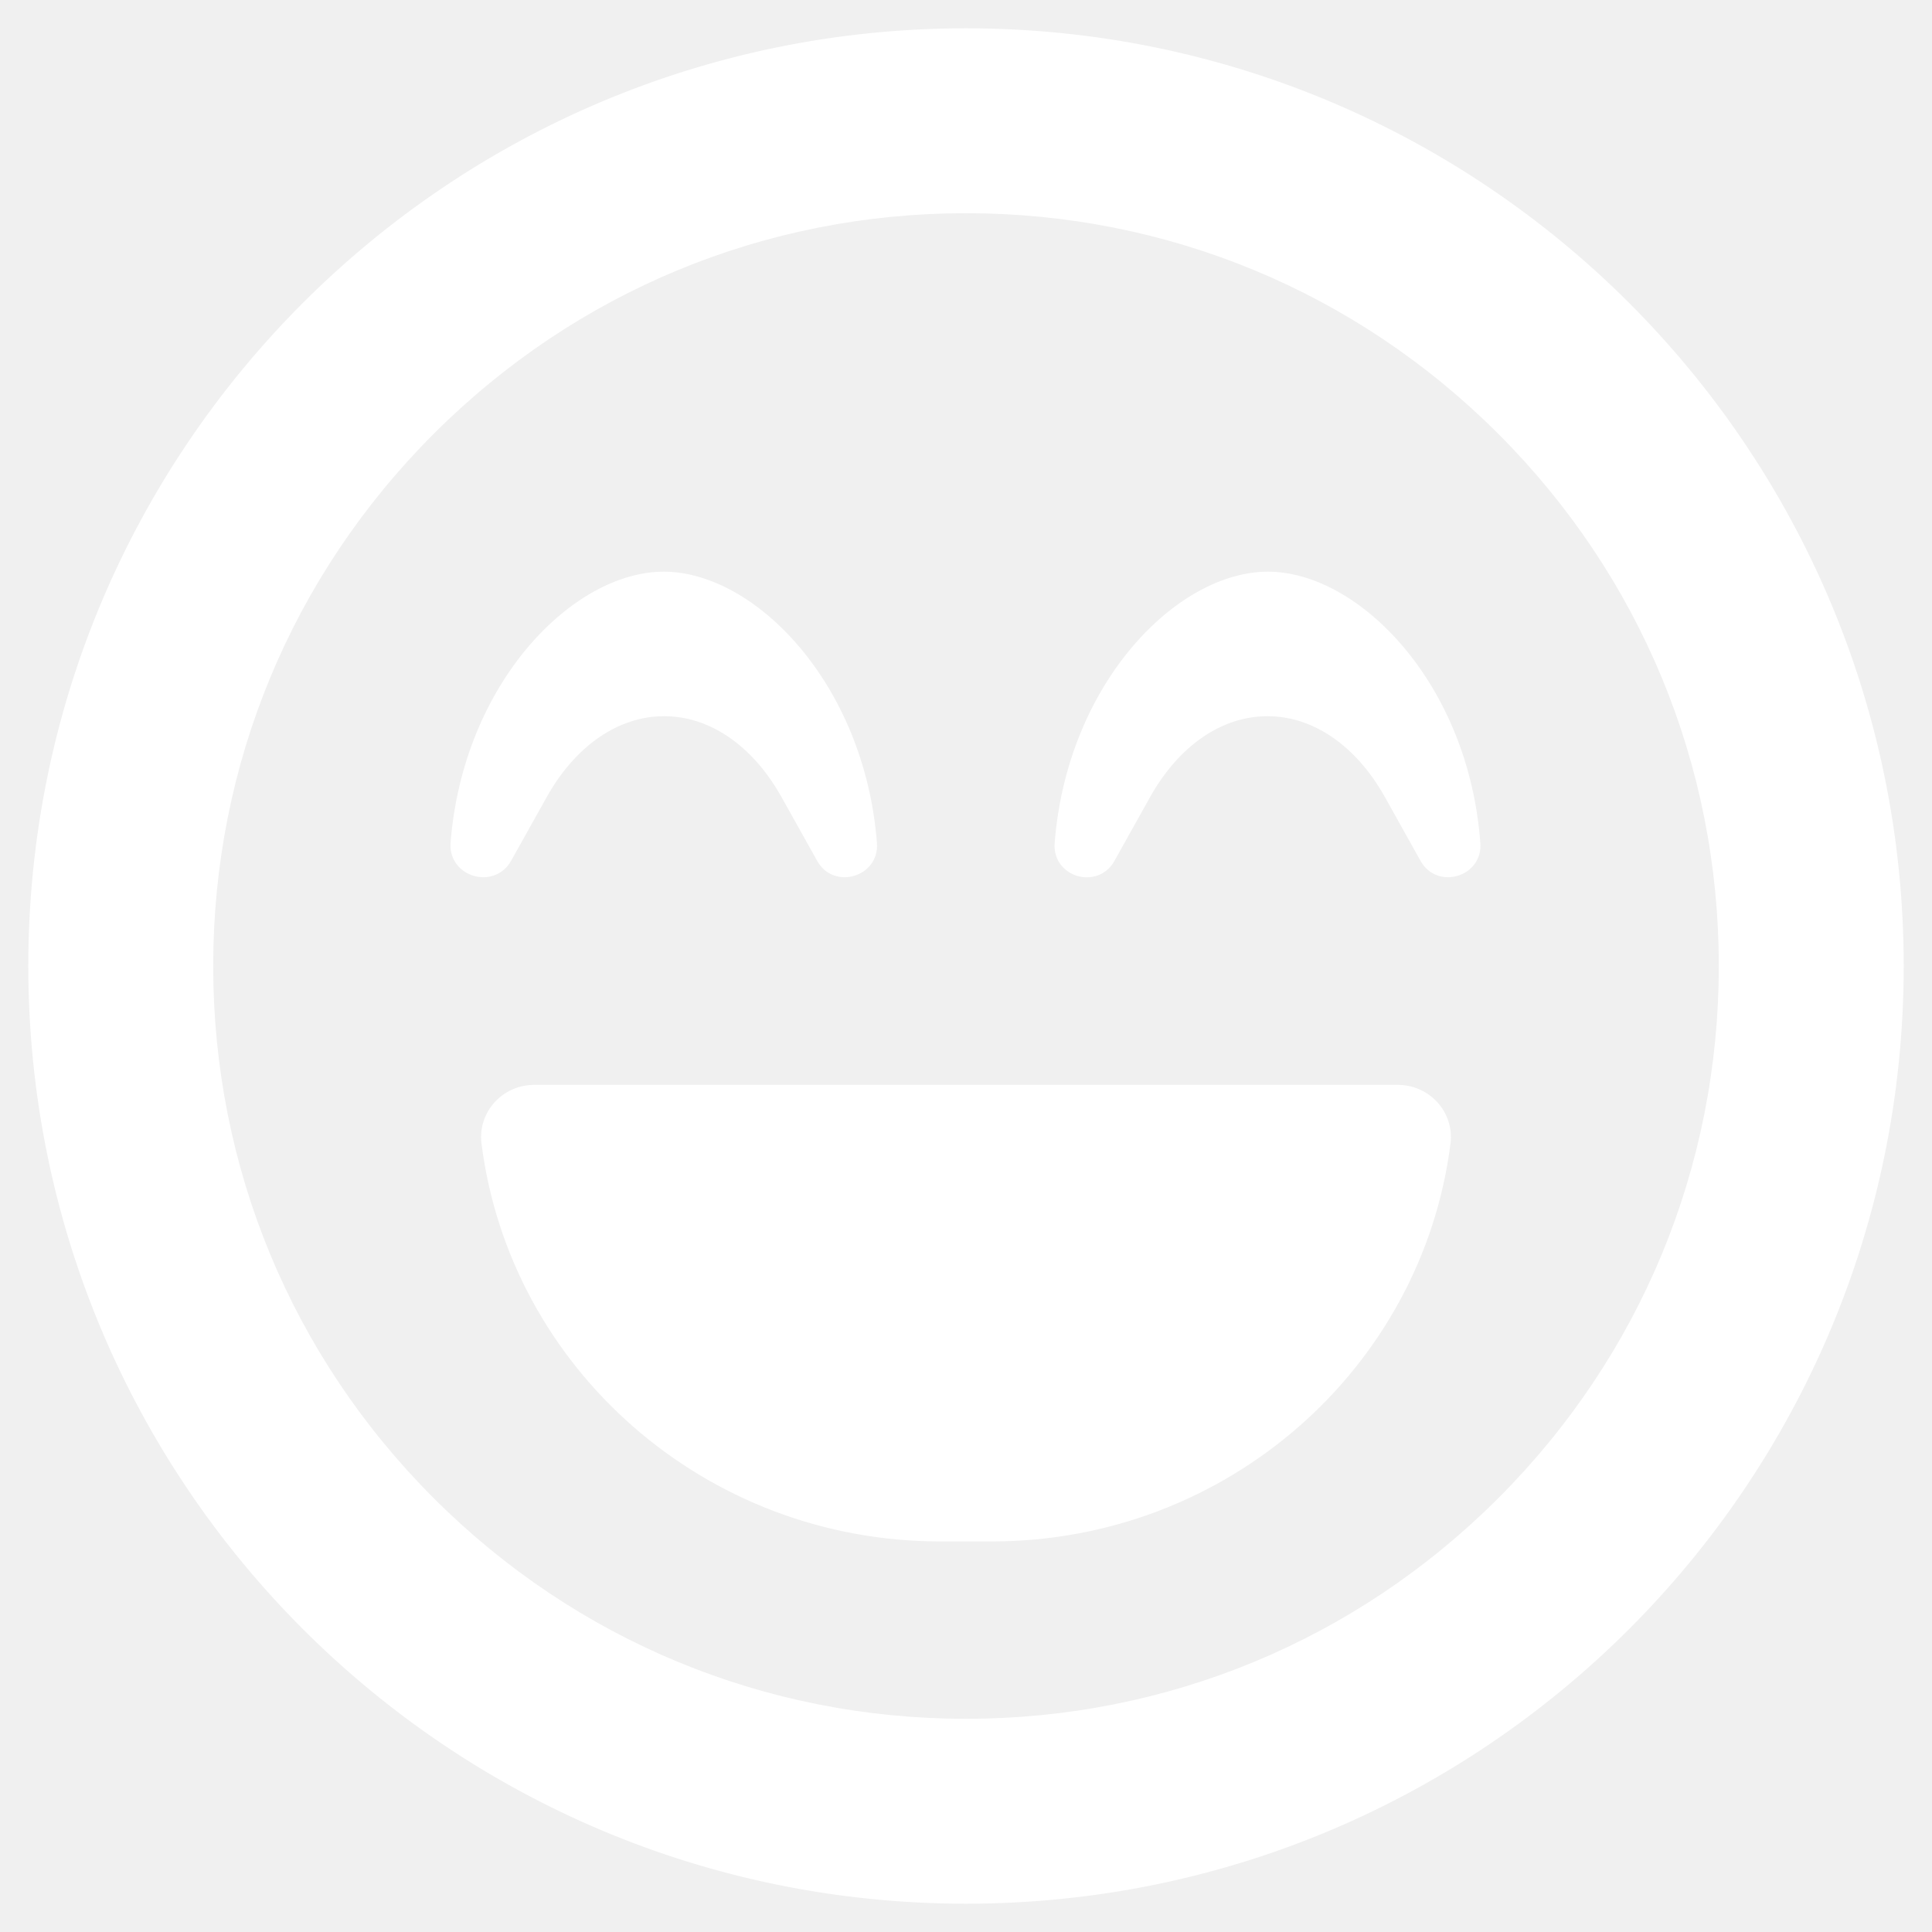
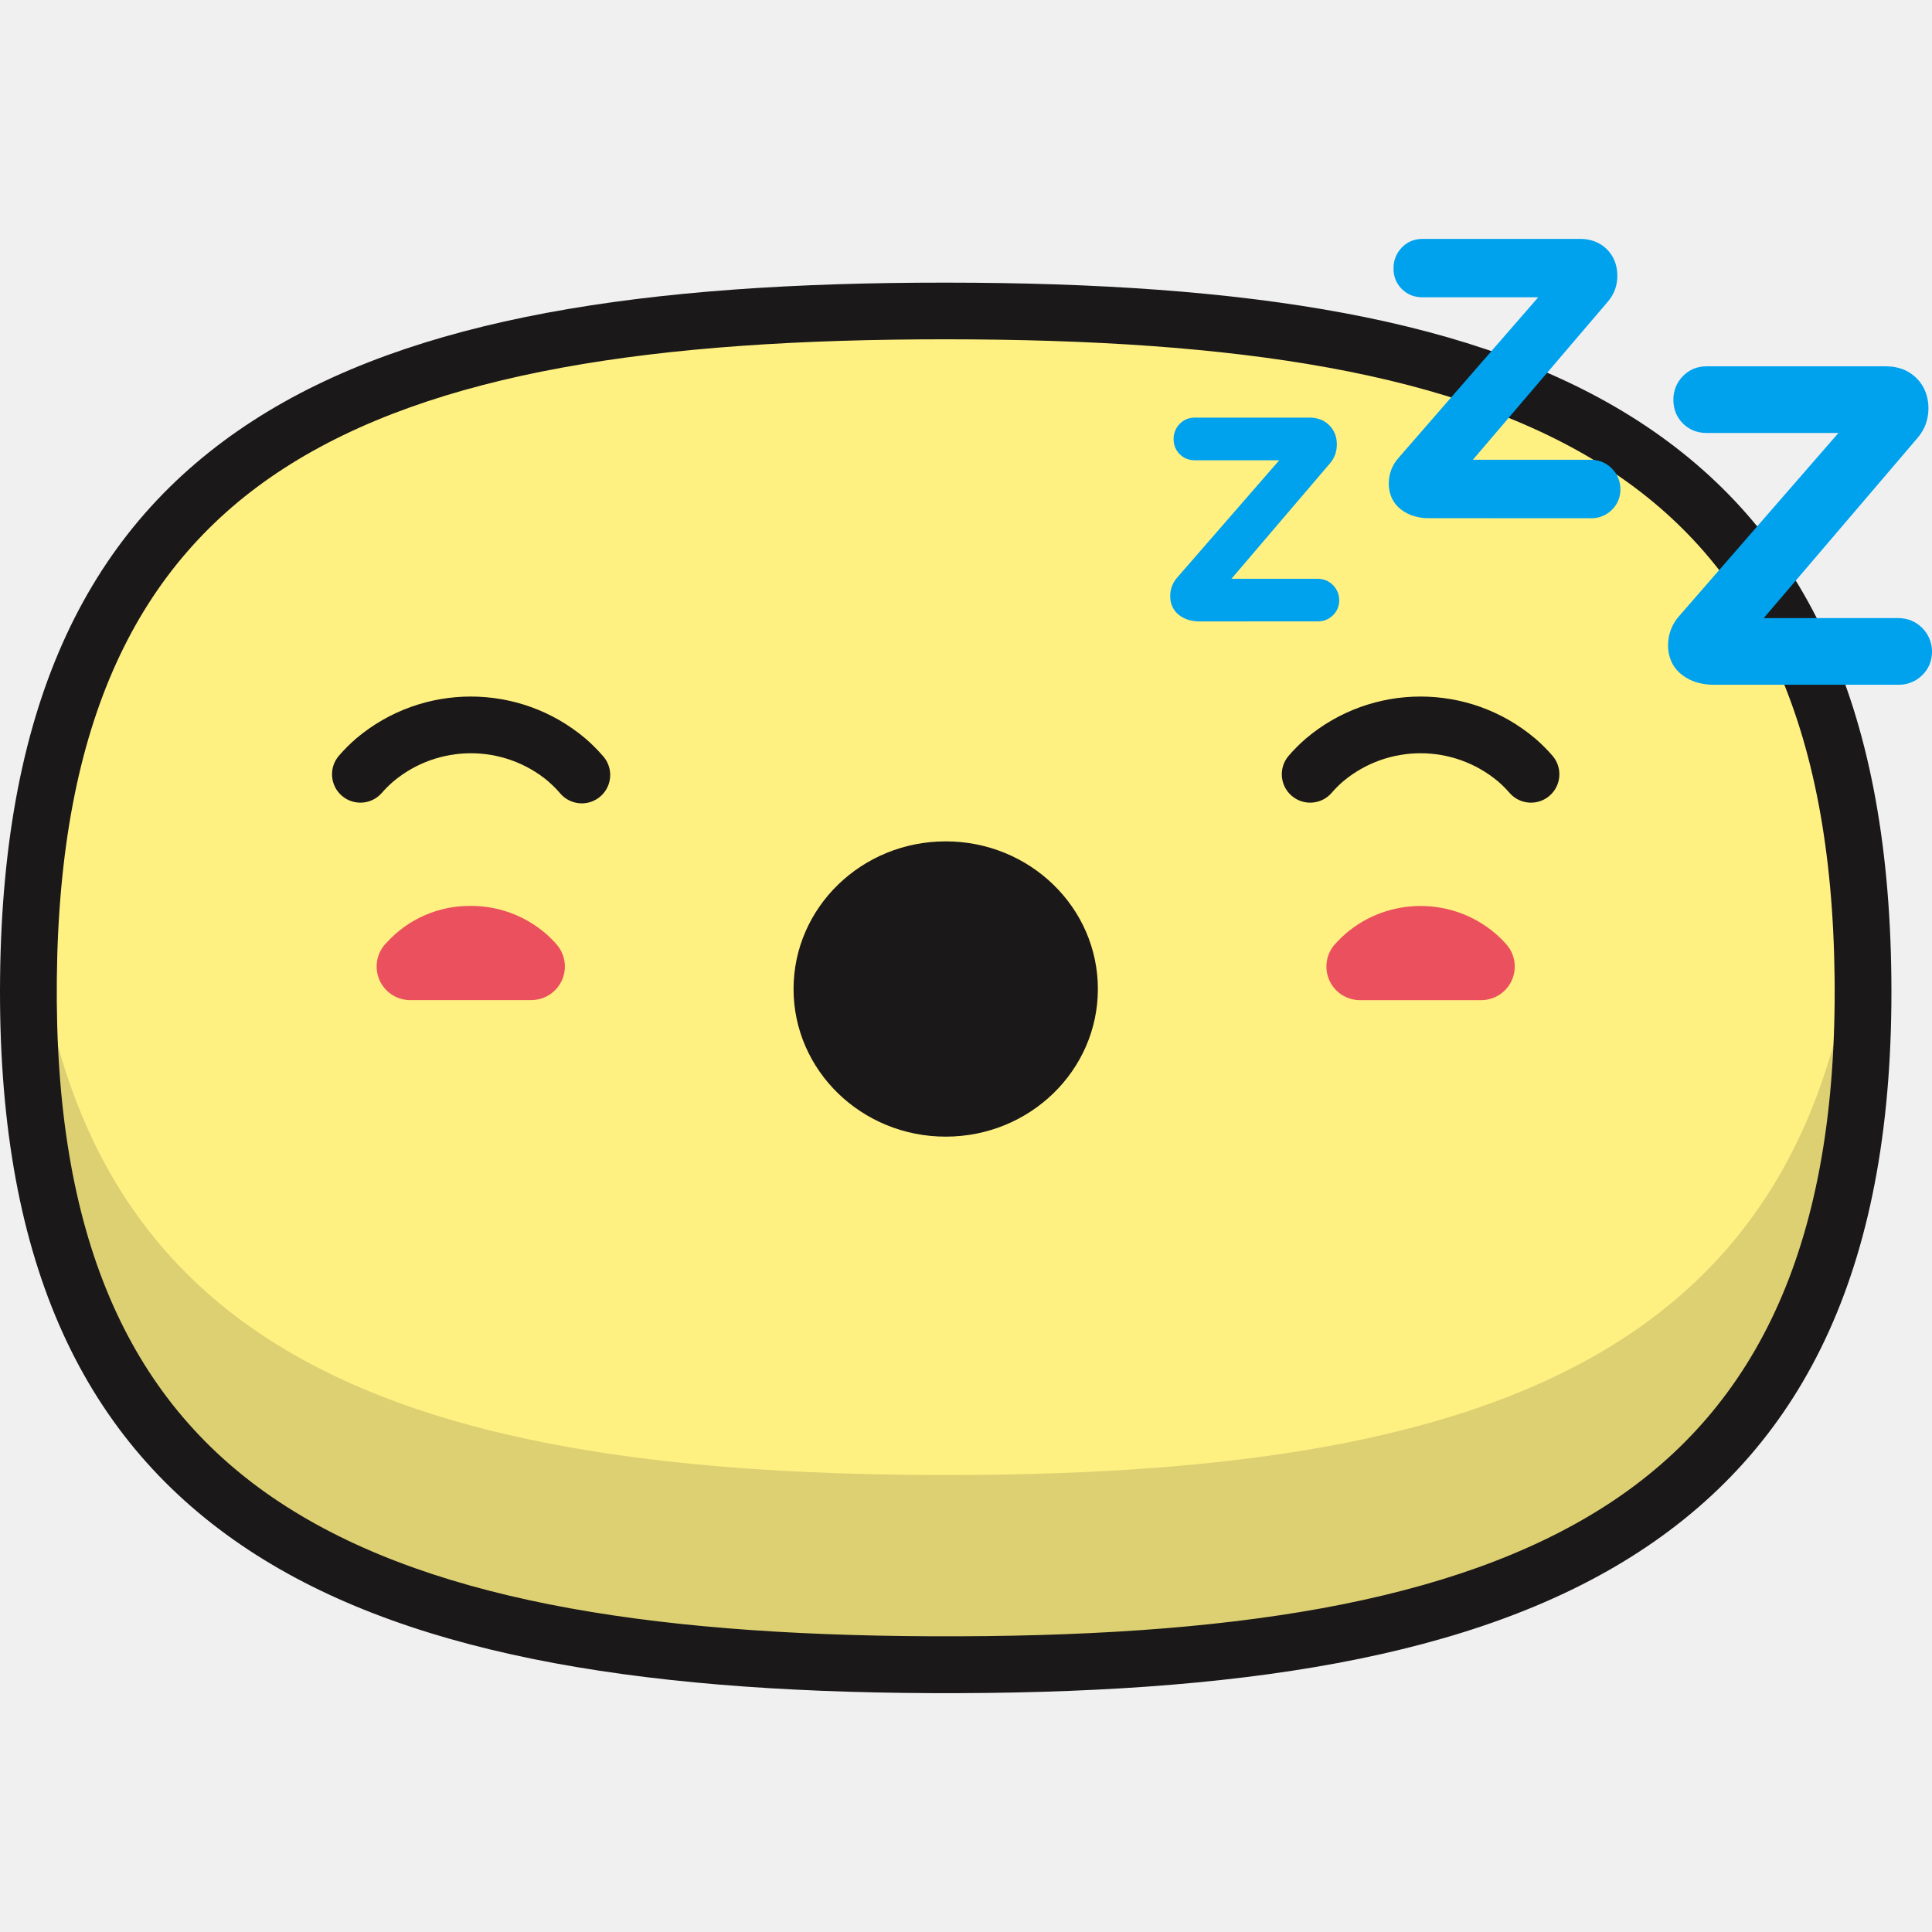
- <svg xmlns="http://www.w3.org/2000/svg" fill="#ffffff" width="800px" height="800px" viewBox="-8 0 512 512" stroke="#ffffff">
-   <g id="SVGRepo_bgCarrier" stroke-width="0" />
-   <g id="SVGRepo_tracerCarrier" stroke-linecap="round" stroke-linejoin="round" />
-   <g id="SVGRepo_iconCarrier">
-     <path d="M248 8C111 8 0 119 0 256s111 248 248 248 248-111 248-248S385 8 248 8zm141.4 389.4c-37.8 37.8-88 58.6-141.4 58.6s-103.6-20.8-141.4-58.6S48 309.4 48 256s20.8-103.6 58.6-141.4S194.6 56 248 56s103.6 20.8 141.4 58.6S448 202.6 448 256s-20.8 103.6-58.6 141.4zM328 152c-23.8 0-52.7 29.3-56 71.4-.7 8.6 10.8 11.9 14.9 4.5l9.5-17c7.7-13.7 19.2-21.6 31.5-21.6s23.8 7.9 31.5 21.6l9.5 17c4.1 7.4 15.6 4 14.9-4.5-3.1-42.1-32-71.4-55.8-71.4zm-201 75.9l9.5-17c7.7-13.7 19.2-21.6 31.5-21.6s23.8 7.9 31.5 21.6l9.5 17c4.1 7.4 15.6 4 14.9-4.5-3.3-42.1-32.2-71.4-56-71.4s-52.7 29.3-56 71.4c-.6 8.5 10.9 11.9 15.1 4.5zM362.4 288H133.6c-8.2 0-14.5 7-13.5 15 7.5 59.2 58.9 105 121.1 105h13.6c62.2 0 113.6-45.8 121.1-105 1-8-5.3-15-13.5-15z" />
+ <svg xmlns="http://www.w3.org/2000/svg" width="800px" height="800px" viewBox="0 -11.94 96.588 96.588">
+   <g id="tired" transform="translate(-348.025 -444.72)">
+     <path id="Path_145" data-name="Path 145" d="M349.447,481.675c.283-26.645,16.425-33.357,45.852-33.348,29.454.008,45.58,6.731,45.864,33.348.292,27.431-16.713,34.454-46.56,34.329C365.119,515.879,349.163,508.437,349.447,481.675Z" fill="#fff082" fill-rule="evenodd" />
+     <path id="Path_146" data-name="Path 146" d="M349.447,481.675c.016-1.427.079-2.794.184-4.109,1.853,22.4,17.568,28.837,44.972,28.954,27.8.115,44.455-5.971,46.374-28.967.107,1.319.171,2.69.186,4.122.292,27.43-16.713,34.454-46.56,34.33C365.12,515.879,349.163,508.437,349.447,481.675Z" fill="#1a1818" fill-rule="evenodd" opacity="0.15" />
+     <path id="Path_147" data-name="Path 147" d="M348.029,481.664c.147-13.86,4.477-22.574,12.648-27.854,8.006-5.174,19.644-6.906,34.622-6.9s26.626,1.745,34.638,6.924c8.171,5.282,12.5,13.99,12.644,27.832.152,14.259-4.251,23.254-12.623,28.7-8.208,5.341-20.172,7.123-35.361,7.06-15.018-.064-26.635-2.021-34.536-7.421-8.049-5.5-12.179-14.43-12.032-28.338ZM362.212,456.2c-7.327,4.734-11.211,12.7-11.346,25.484-.137,12.854,3.57,21.029,10.8,25.969,7.377,5.042,18.481,6.87,32.945,6.931,14.658.062,26.122-1.606,33.8-6.6,7.52-4.892,11.473-13.126,11.333-26.3-.136-12.773-4.017-20.737-11.343-25.473-7.484-4.838-18.636-6.464-33.1-6.468C380.851,449.741,369.7,451.361,362.212,456.2Z" fill="#1a1818" fill-rule="evenodd" />
+     <g id="Group_39" data-name="Group 39">
+       <path id="Path_148" data-name="Path 148" d="M374.591,482.78l-6.056,0a1.68,1.68,0,0,1-1.172-2.884,5.6,5.6,0,0,1,4.2-1.826,5.717,5.717,0,0,1,3.727,1.367,5.638,5.638,0,0,1,.569.567,1.678,1.678,0,0,1-1.267,2.773Z" fill="#eb505e" fill-rule="evenodd" />
+       <path id="Path_149" data-name="Path 149" d="M422.074,482.782h-6.057a1.68,1.68,0,0,1-1.162-2.893,5.425,5.425,0,0,1,.462-.449,5.767,5.767,0,0,1,7.456,0,5.485,5.485,0,0,1,.568.56,1.679,1.679,0,0,1-1.267,2.781Z" fill="#eb505e" fill-rule="evenodd" />
+     </g>
+     <ellipse id="Ellipse_3" data-name="Ellipse 3" cx="7.607" cy="7.381" rx="7.607" ry="7.381" transform="translate(387.698 474.843)" fill="#1a1818" />
+     <path id="Path_150" data-name="Path 150" d="M367.109,472.426a1.419,1.419,0,0,1-2.146-1.857,8.316,8.316,0,0,1,.87-.871,8.878,8.878,0,0,1,11.45-.005,8.26,8.26,0,0,1,.879.876,1.419,1.419,0,1,1-2.145,1.857,5.529,5.529,0,0,0-.579-.577l0-.005a6.035,6.035,0,0,0-7.744,0A5.492,5.492,0,0,0,367.109,472.426Z" fill="#1a1818" fill-rule="evenodd" />
+     <path id="Path_151" data-name="Path 151" d="M414.592,472.426a1.419,1.419,0,0,1-2.146-1.857,8.316,8.316,0,0,1,.87-.871,8.878,8.878,0,0,1,11.45-.005,8.26,8.26,0,0,1,.879.876,1.419,1.419,0,0,1-2.146,1.857,5.424,5.424,0,0,0-.578-.577l-.006-.005a6.033,6.033,0,0,0-7.743,0A5.492,5.492,0,0,0,414.592,472.426Z" fill="#1a1818" fill-rule="evenodd" />
+     <path id="Path_152" data-name="Path 152" d="M433.692,467.013a2.863,2.863,0,0,1-.854-.123,2.246,2.246,0,0,1-.729-.377,1.736,1.736,0,0,1-.519-.647,1.976,1.976,0,0,1-.172-.829,2.177,2.177,0,0,1,.575-1.482l7.943-9.13h-6.6a1.748,1.748,0,0,1-.639-.117,1.641,1.641,0,0,1-.894-.891,1.744,1.744,0,0,1-.119-.642,1.647,1.647,0,0,1,.47-1.185,1.62,1.62,0,0,1,.536-.372,1.724,1.724,0,0,1,.646-.124h8.974a2.36,2.36,0,0,1,.841.145,1.985,1.985,0,0,1,.69.448,1.963,1.963,0,0,1,.446.681,2.247,2.247,0,0,1,.148.821,2.34,2.34,0,0,1-.127.771,2.208,2.208,0,0,1-.382.671l-7.725,9.05h6.731a1.7,1.7,0,0,1,.646.125,1.7,1.7,0,0,1,.91.91,1.71,1.71,0,0,1,.125.647,1.685,1.685,0,0,1-.125.645,1.6,1.6,0,0,1-.372.535,1.645,1.645,0,0,1-1.184.47Z" fill="#00a1ed" fill-rule="evenodd" />
+     <path id="Path_153" data-name="Path 153" d="M419.45,458.686a2.512,2.512,0,0,1-.749-.108,1.967,1.967,0,0,1-.64-.331,1.523,1.523,0,0,1-.455-.567,1.739,1.739,0,0,1-.151-.728,1.908,1.908,0,0,1,.505-1.3l6.968-8.01h-5.79a1.545,1.545,0,0,1-.561-.1,1.436,1.436,0,0,1-.784-.782,1.511,1.511,0,0,1-.1-.563,1.441,1.441,0,0,1,.412-1.039,1.415,1.415,0,0,1,.47-.327,1.513,1.513,0,0,1,.567-.108h7.873a2.075,2.075,0,0,1,.738.127,1.748,1.748,0,0,1,1,.99,2,2,0,0,1,.129.721,2.054,2.054,0,0,1-.111.677,1.946,1.946,0,0,1-.335.588l-6.777,7.94h5.9a1.494,1.494,0,0,1,.567.109,1.5,1.5,0,0,1,.8.8,1.5,1.5,0,0,1,.11.567,1.472,1.472,0,0,1-.11.566,1.407,1.407,0,0,1-.326.47,1.447,1.447,0,0,1-1.039.412Z" fill="#00a1ed" fill-rule="evenodd" />
+     <path id="Path_154" data-name="Path 154" d="M407.983,463.847a1.849,1.849,0,0,1-.547-.079,1.45,1.45,0,0,1-.467-.241,1.1,1.1,0,0,1-.331-.414,1.255,1.255,0,0,1-.11-.531,1.393,1.393,0,0,1,.367-.948l5.084-5.844h-4.224a1.122,1.122,0,0,1-.409-.075,1.028,1.028,0,0,1-.344-.228,1.011,1.011,0,0,1-.228-.342,1.112,1.112,0,0,1-.076-.411,1.051,1.051,0,0,1,.3-.758,1.022,1.022,0,0,1,.342-.238,1.1,1.1,0,0,1,.414-.08H413.5a1.522,1.522,0,0,1,.538.093,1.273,1.273,0,0,1,.441.287,1.256,1.256,0,0,1,.286.436,1.453,1.453,0,0,1,.094.525,1.5,1.5,0,0,1-.081.494,1.406,1.406,0,0,1-.244.429l-4.944,5.793H413.9a1.1,1.1,0,0,1,.414.079,1.086,1.086,0,0,1,.583.583,1.1,1.1,0,0,1,.08.414,1.089,1.089,0,0,1-.08.413,1.041,1.041,0,0,1-.238.342,1.053,1.053,0,0,1-.759.3Z" fill="#00a1ed" fill-rule="evenodd" />
  </g>
</svg>
